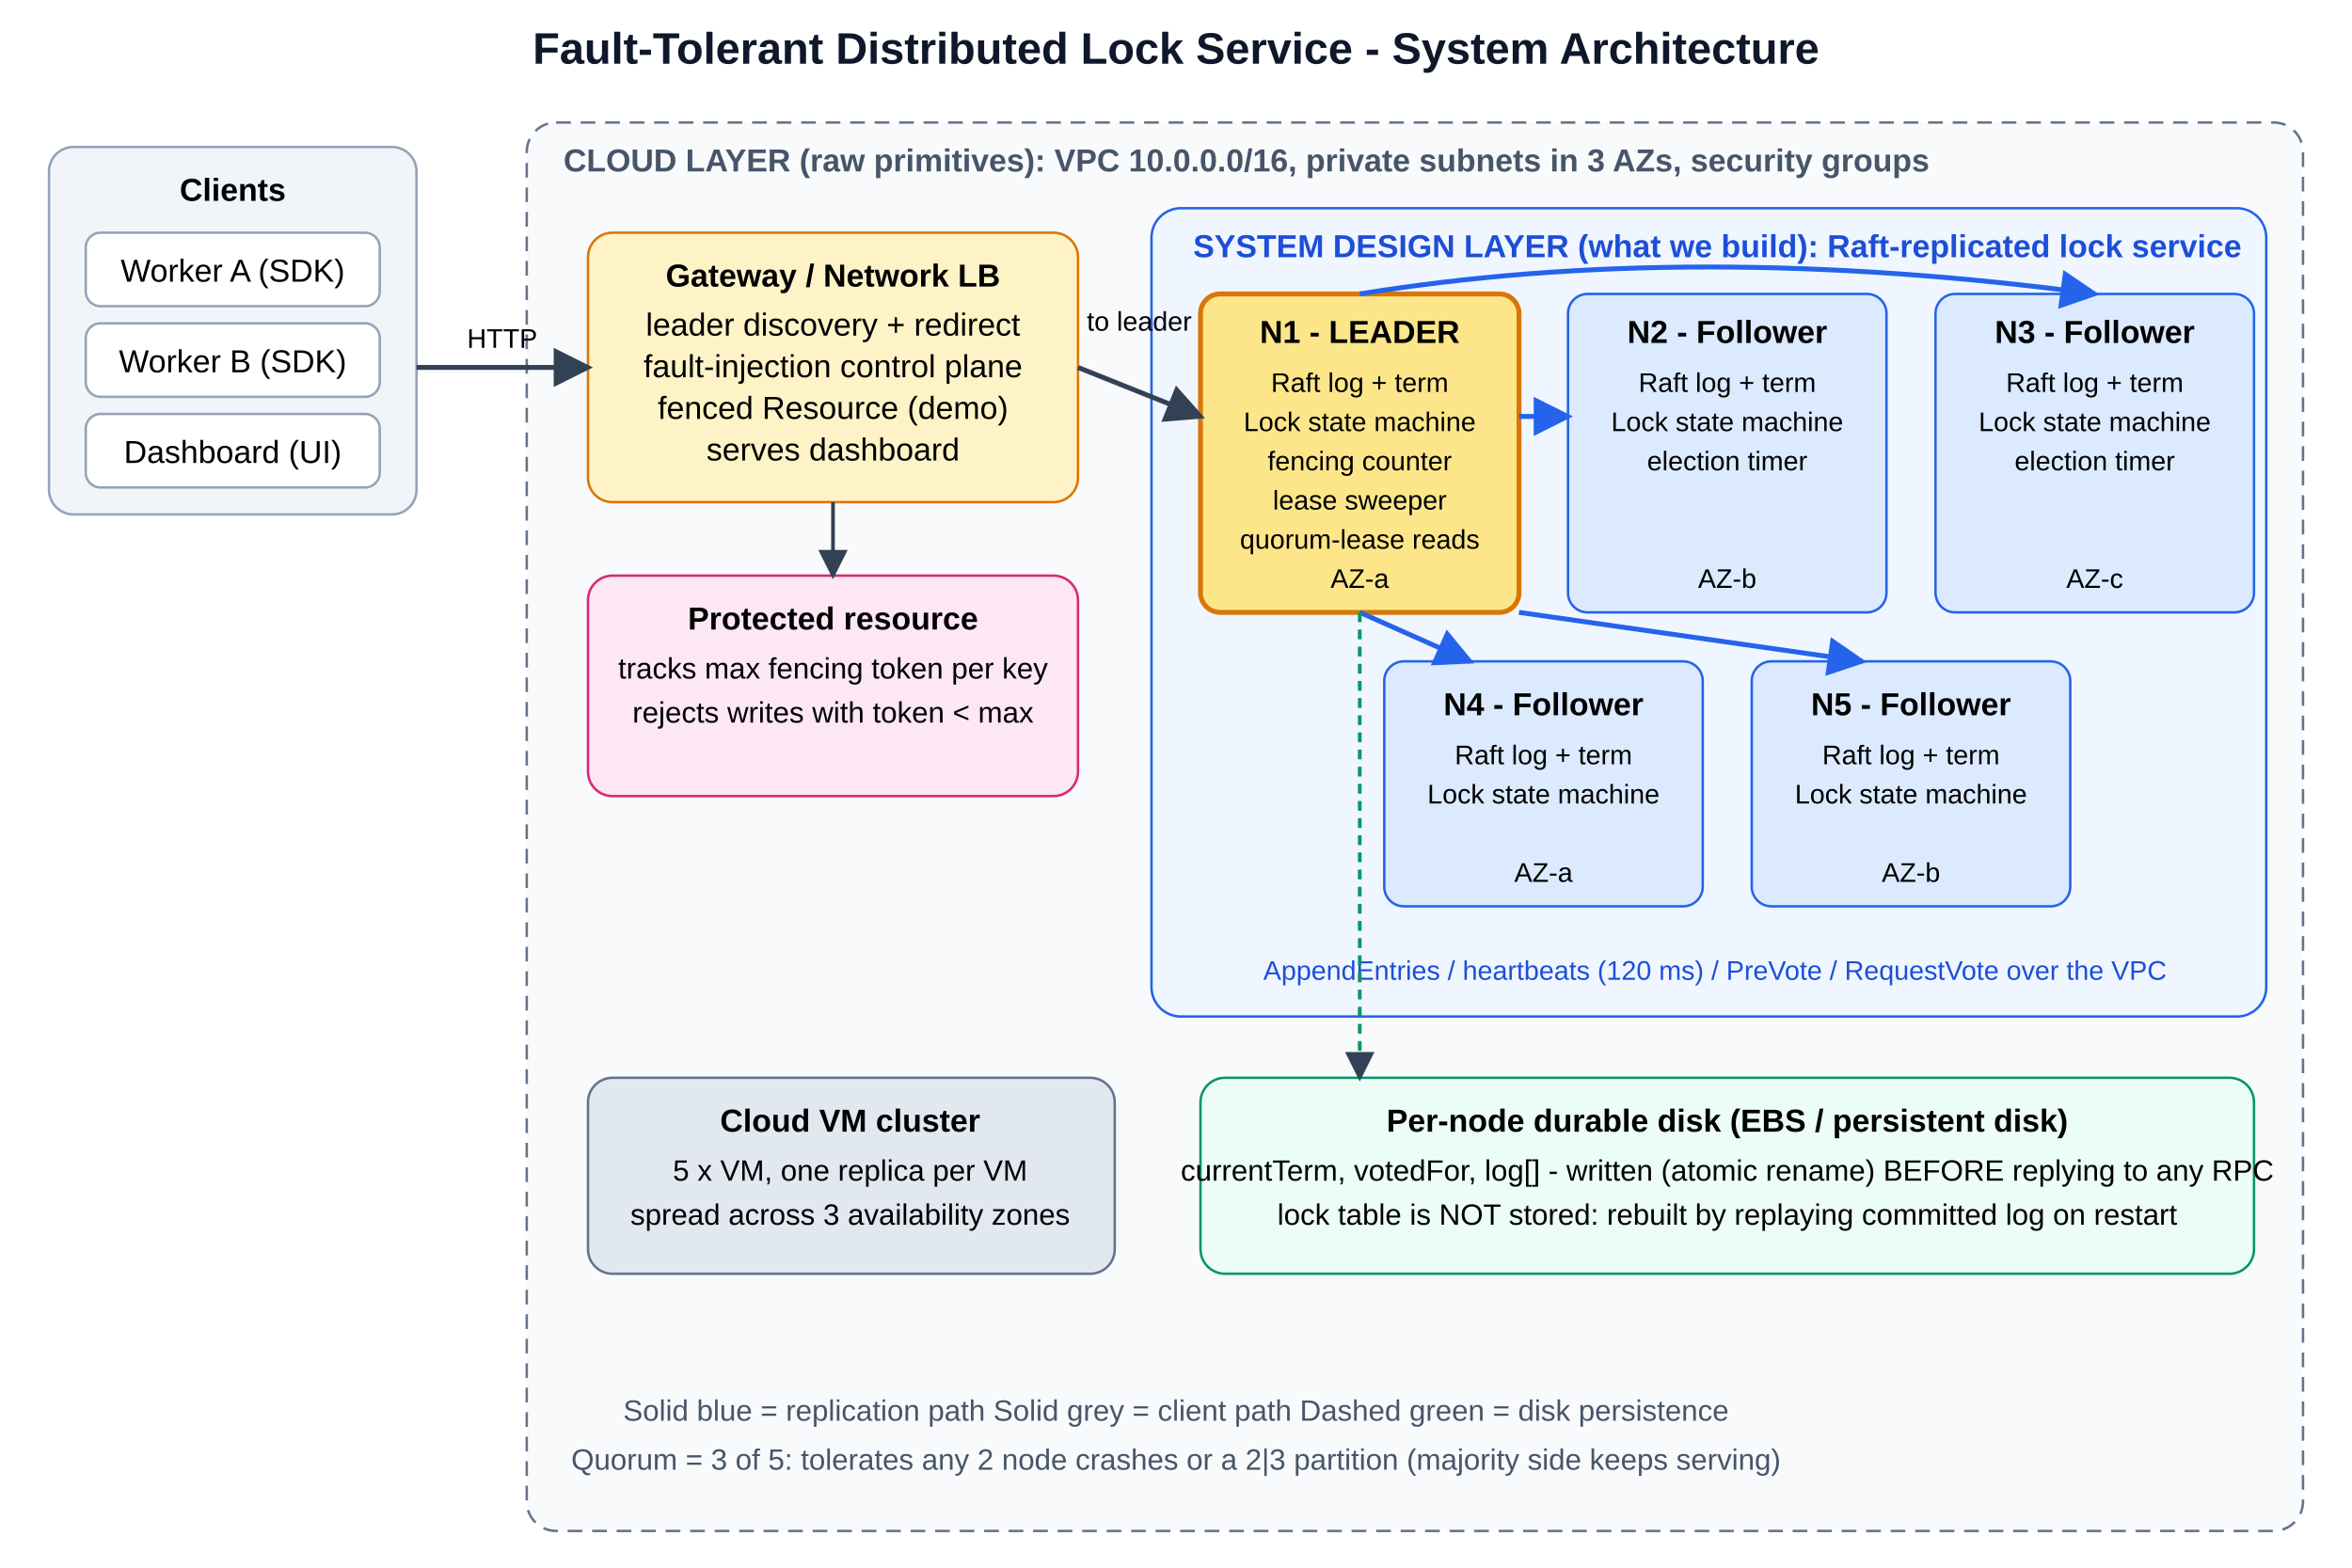
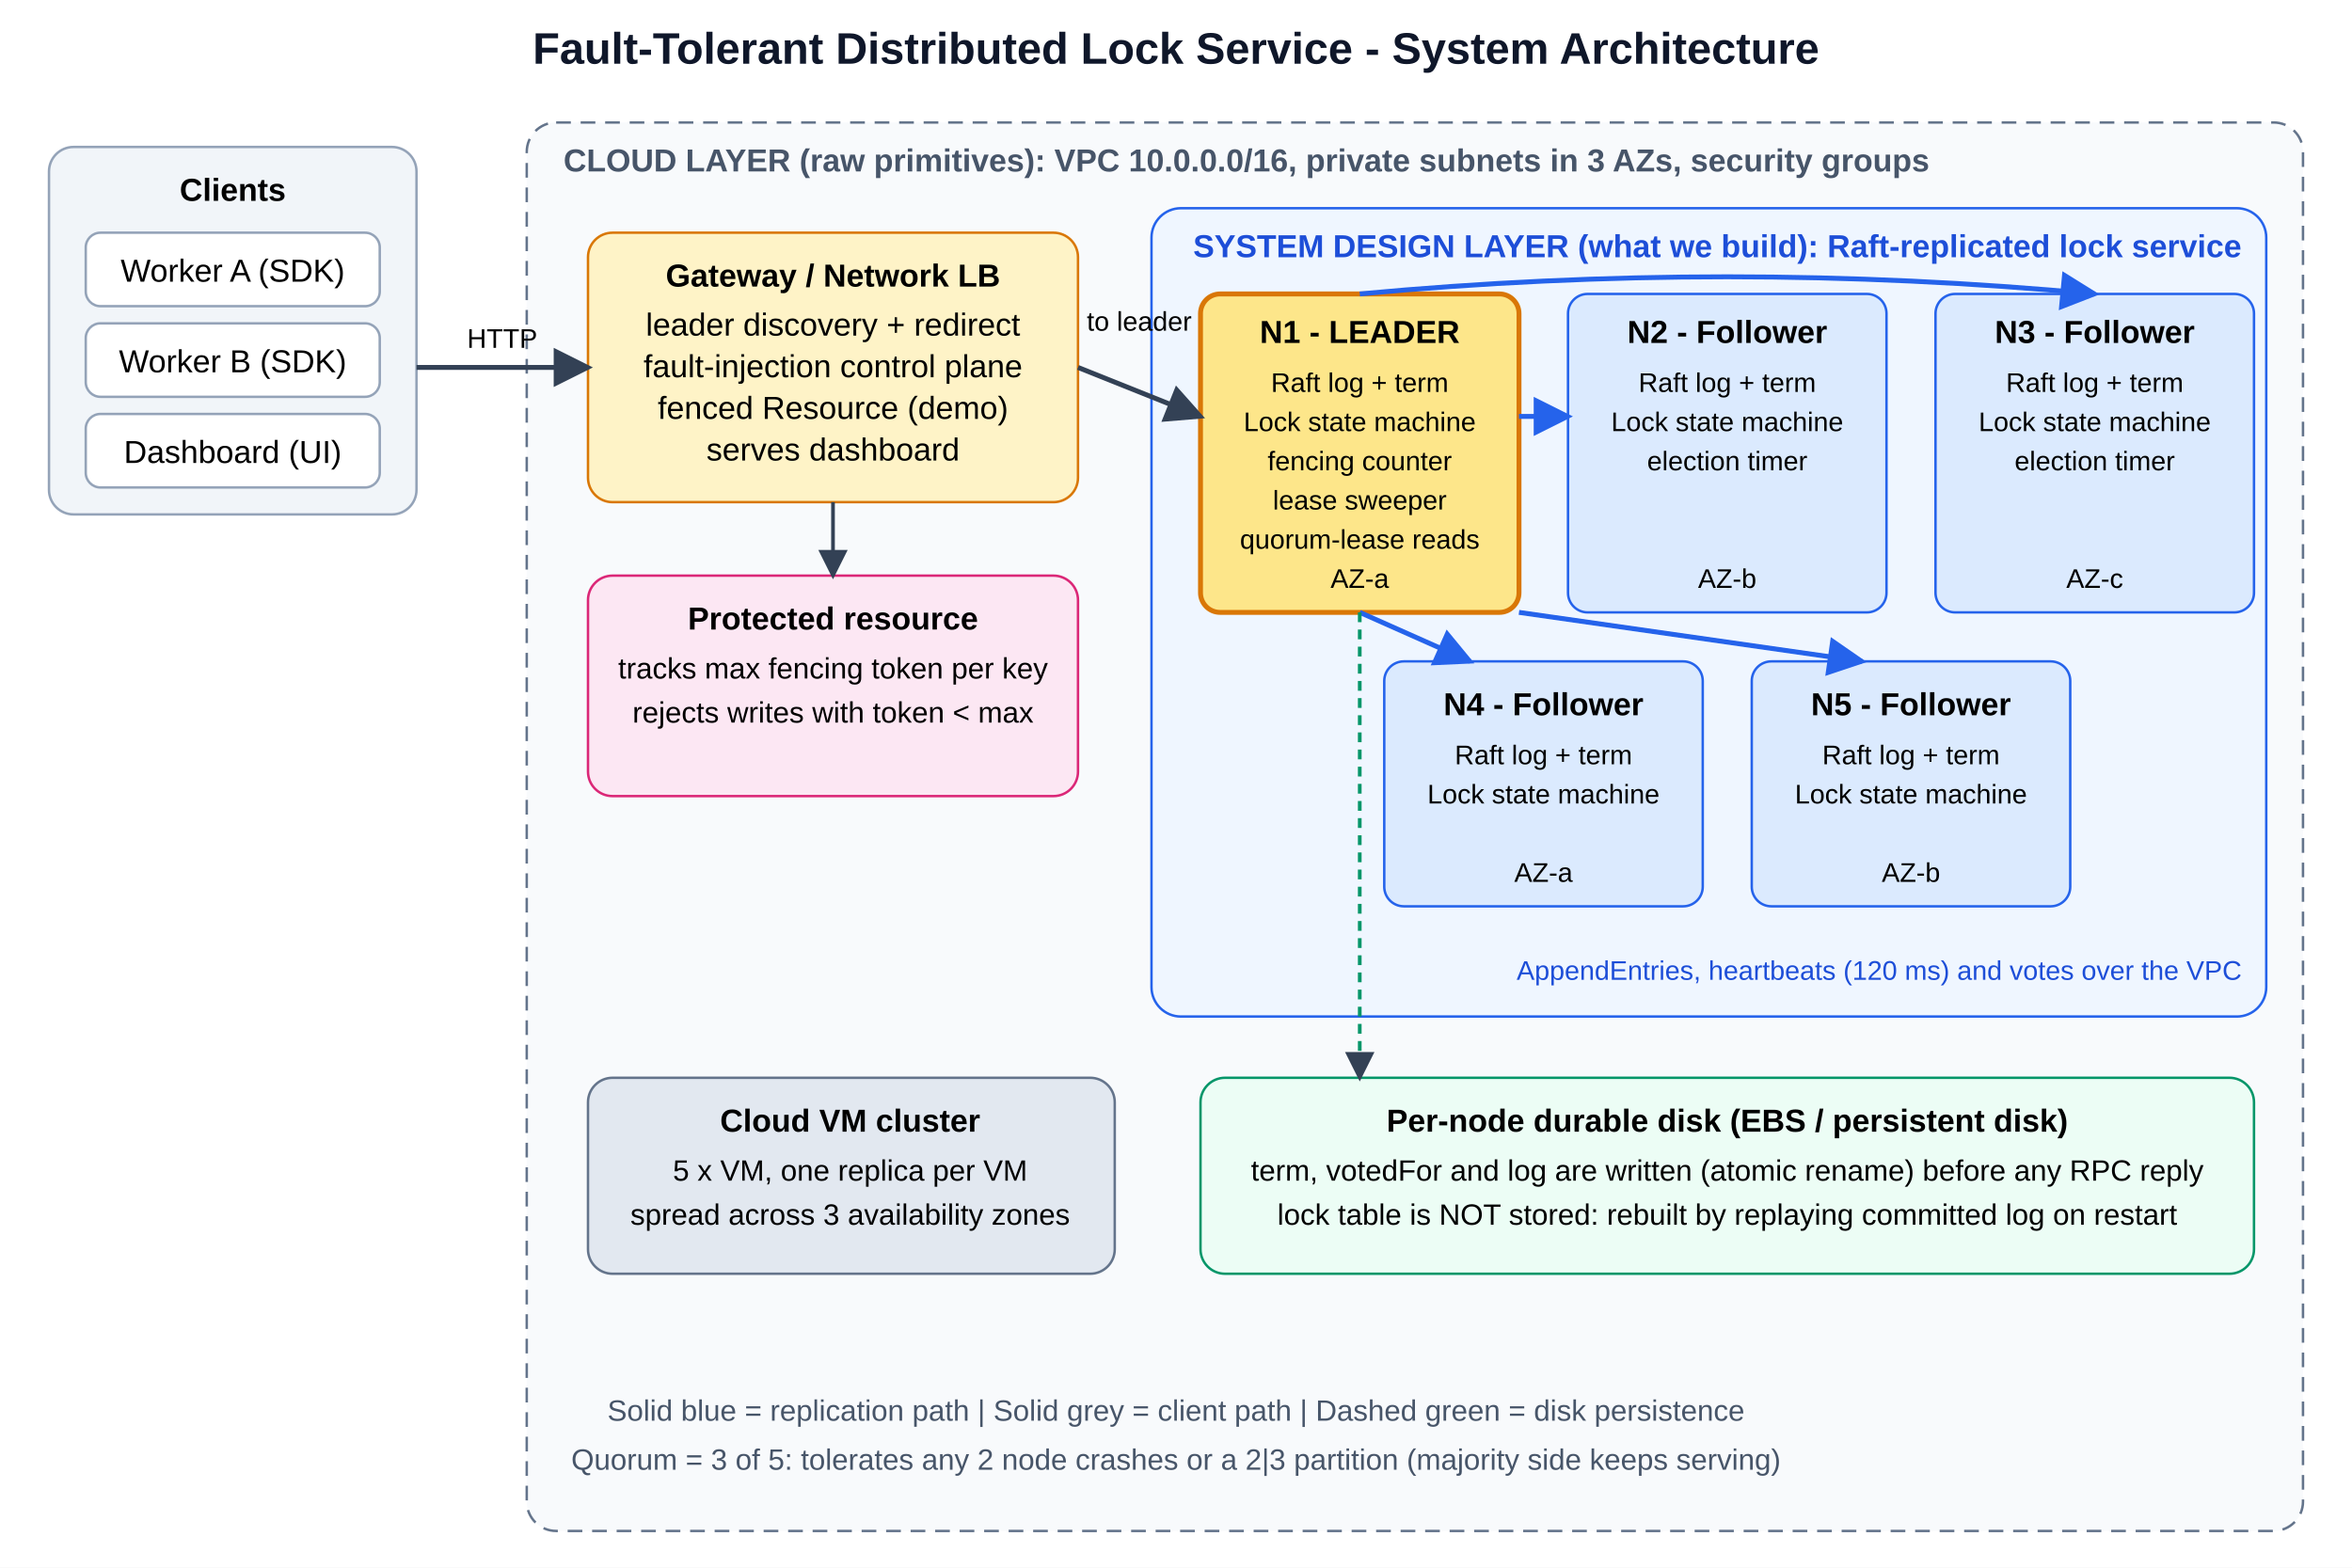
<svg xmlns="http://www.w3.org/2000/svg" viewBox="0 0 960 640" font-family="Segoe UI, Arial, sans-serif" font-size="13">
  <defs>
    <marker id="a" markerWidth="8" markerHeight="8" refX="7" refY="4" orient="auto">
      <path d="M0,0 L8,4 L0,8 z" fill="#334155" />
    </marker>
    <marker id="r" markerWidth="8" markerHeight="8" refX="7" refY="4" orient="auto">
      <path d="M0,0 L8,4 L0,8 z" fill="#2563eb" />
    </marker>
  </defs>
  <rect width="960" height="640" fill="#ffffff" />
  <text x="480" y="26" text-anchor="middle" font-size="18" font-weight="700" fill="#0f172a">Fault-Tolerant Distributed Lock Service - System Architecture</text>
  <rect x="20" y="60" width="150" height="150" rx="10" fill="#f1f5f9" stroke="#94a3b8" />
  <text x="95" y="82" text-anchor="middle" font-weight="700">Clients</text>
  <rect x="35" y="95" width="120" height="30" rx="6" fill="#fff" stroke="#94a3b8" />
  <text x="95" y="115" text-anchor="middle">Worker A (SDK)</text>
  <rect x="35" y="132" width="120" height="30" rx="6" fill="#fff" stroke="#94a3b8" />
  <text x="95" y="152" text-anchor="middle">Worker B (SDK)</text>
  <rect x="35" y="169" width="120" height="30" rx="6" fill="#fff" stroke="#94a3b8" />
  <text x="95" y="189" text-anchor="middle">Dashboard (UI)</text>
  <rect x="215" y="50" width="725" height="575" rx="12" fill="#f8fafc" stroke="#64748b" stroke-dasharray="6 4" />
  <text x="230" y="70" font-weight="700" fill="#475569">CLOUD LAYER (raw primitives): VPC 10.0.0.0/16, private subnets in 3 AZs, security groups</text>
  <rect x="240" y="95" width="200" height="110" rx="10" fill="#fef3c7" stroke="#d97706" />
  <text x="340" y="117" text-anchor="middle" font-weight="700">Gateway / Network LB</text>
  <text x="340" y="137" text-anchor="middle">leader discovery + redirect</text>
  <text x="340" y="154" text-anchor="middle">fault-injection control plane</text>
  <text x="340" y="171" text-anchor="middle">fenced Resource (demo)</text>
  <text x="340" y="188" text-anchor="middle">serves dashboard</text>
  <rect x="470" y="85" width="455" height="330" rx="12" fill="#eff6ff" stroke="#2563eb" />
  <text x="487" y="105" font-weight="700" fill="#1d4ed8">SYSTEM DESIGN LAYER (what we build): Raft-replicated lock service</text>
  <g>
    <rect x="490" y="120" width="130" height="130" rx="8" fill="#fde68a" stroke="#d97706" stroke-width="2" />
    <text x="555" y="140" text-anchor="middle" font-weight="700">N1 - LEADER</text>
    <text x="555" y="160" text-anchor="middle" font-size="11">Raft log + term</text>
    <text x="555" y="176" text-anchor="middle" font-size="11">Lock state machine</text>
    <text x="555" y="192" text-anchor="middle" font-size="11">fencing counter</text>
    <text x="555" y="208" text-anchor="middle" font-size="11">lease sweeper</text>
    <text x="555" y="224" text-anchor="middle" font-size="11">quorum-lease reads</text>
    <text x="555" y="240" text-anchor="middle" font-size="11">AZ-a</text>
    <rect x="640" y="120" width="130" height="130" rx="8" fill="#dbeafe" stroke="#2563eb" />
    <text x="705" y="140" text-anchor="middle" font-weight="700">N2 - Follower</text>
    <text x="705" y="160" text-anchor="middle" font-size="11">Raft log + term</text>
    <text x="705" y="176" text-anchor="middle" font-size="11">Lock state machine</text>
    <text x="705" y="192" text-anchor="middle" font-size="11">election timer</text>
    <text x="705" y="240" text-anchor="middle" font-size="11">AZ-b</text>
    <rect x="790" y="120" width="130" height="130" rx="8" fill="#dbeafe" stroke="#2563eb" />
    <text x="855" y="140" text-anchor="middle" font-weight="700">N3 - Follower</text>
    <text x="855" y="160" text-anchor="middle" font-size="11">Raft log + term</text>
    <text x="855" y="176" text-anchor="middle" font-size="11">Lock state machine</text>
    <text x="855" y="192" text-anchor="middle" font-size="11">election timer</text>
    <text x="855" y="240" text-anchor="middle" font-size="11">AZ-c</text>
    <rect x="565" y="270" width="130" height="100" rx="8" fill="#dbeafe" stroke="#2563eb" />
    <text x="630" y="292" text-anchor="middle" font-weight="700">N4 - Follower</text>
    <text x="630" y="312" text-anchor="middle" font-size="11">Raft log + term</text>
    <text x="630" y="328" text-anchor="middle" font-size="11">Lock state machine</text>
    <text x="630" y="360" text-anchor="middle" font-size="11">AZ-a</text>
    <rect x="715" y="270" width="130" height="100" rx="8" fill="#dbeafe" stroke="#2563eb" />
    <text x="780" y="292" text-anchor="middle" font-weight="700">N5 - Follower</text>
    <text x="780" y="312" text-anchor="middle" font-size="11">Raft log + term</text>
    <text x="780" y="328" text-anchor="middle" font-size="11">Lock state machine</text>
    <text x="780" y="360" text-anchor="middle" font-size="11">AZ-b</text>
  </g>
  <line x1="620" y1="170" x2="640" y2="170" stroke="#2563eb" stroke-width="2" marker-end="url(#r)" />
  <path d="M555,250 L600,270" stroke="#2563eb" stroke-width="2" fill="none" marker-end="url(#r)" />
  <path d="M620,250 L760,270" stroke="#2563eb" stroke-width="2" fill="none" marker-end="url(#r)" />
-   <path d="M555,120 Q690,98 855,120" stroke="#2563eb" stroke-width="2" fill="none" marker-end="url(#r)" />
-   <text x="700" y="400" text-anchor="middle" font-size="11" fill="#1d4ed8">AppendEntries / heartbeats (120 ms) / PreVote / RequestVote over the VPC</text>
+   <path d="M555,120 Q705,106 855,120" stroke="#2563eb" stroke-width="2" fill="none" marker-end="url(#r)" />
+   <text x="915" y="400" text-anchor="end" font-size="11" fill="#1d4ed8">AppendEntries, heartbeats (120 ms) and votes over the VPC</text>
  <line x1="170" y1="150" x2="240" y2="150" stroke="#334155" stroke-width="2" marker-end="url(#a)" />
  <text x="205" y="142" text-anchor="middle" font-size="11">HTTP</text>
  <line x1="440" y1="150" x2="490" y2="170" stroke="#334155" stroke-width="2" marker-end="url(#a)" />
  <text x="465" y="135" text-anchor="middle" font-size="11">to leader</text>
  <rect x="490" y="440" width="430" height="80" rx="10" fill="#ecfdf5" stroke="#059669" />
  <text x="705" y="462" text-anchor="middle" font-weight="700">Per-node durable disk (EBS / persistent disk)</text>
-   <text x="705" y="482" text-anchor="middle" font-size="12">currentTerm, votedFor, log[] - written (atomic rename) BEFORE replying to any RPC</text>
+   <text x="705" y="482" text-anchor="middle" font-size="12">term, votedFor and log are written (atomic rename) before any RPC reply</text>
  <text x="705" y="500" text-anchor="middle" font-size="12">lock table is NOT stored: rebuilt by replaying committed log on restart</text>
  <line x1="555" y1="250" x2="555" y2="440" stroke="#059669" stroke-width="1.5" stroke-dasharray="4 3" marker-end="url(#a)" />
  <rect x="240" y="440" width="215" height="80" rx="10" fill="#e2e8f0" stroke="#64748b" />
  <text x="347" y="462" text-anchor="middle" font-weight="700">Cloud VM cluster</text>
  <text x="347" y="482" text-anchor="middle" font-size="12">5 x VM, one replica per VM</text>
  <text x="347" y="500" text-anchor="middle" font-size="12">spread across 3 availability zones</text>
  <rect x="240" y="235" width="200" height="90" rx="10" fill="#fce7f3" stroke="#db2777" />
  <text x="340" y="257" text-anchor="middle" font-weight="700">Protected resource</text>
  <text x="340" y="277" text-anchor="middle" font-size="12">tracks max fencing token per key</text>
  <text x="340" y="295" text-anchor="middle" font-size="12">rejects writes with token &lt; max</text>
  <line x1="340" y1="205" x2="340" y2="235" stroke="#334155" stroke-width="1.5" marker-end="url(#a)" />
-   <text x="480" y="580" text-anchor="middle" font-size="12" fill="#475569">Solid blue = replication path   Solid grey = client path   Dashed green = disk persistence</text>
+   <text x="480" y="580" text-anchor="middle" font-size="12" fill="#475569">Solid blue = replication path  |  Solid grey = client path  |  Dashed green = disk persistence</text>
  <text x="480" y="600" text-anchor="middle" font-size="12" fill="#475569">Quorum = 3 of 5: tolerates any 2 node crashes or a 2|3 partition (majority side keeps serving)</text>
</svg>
